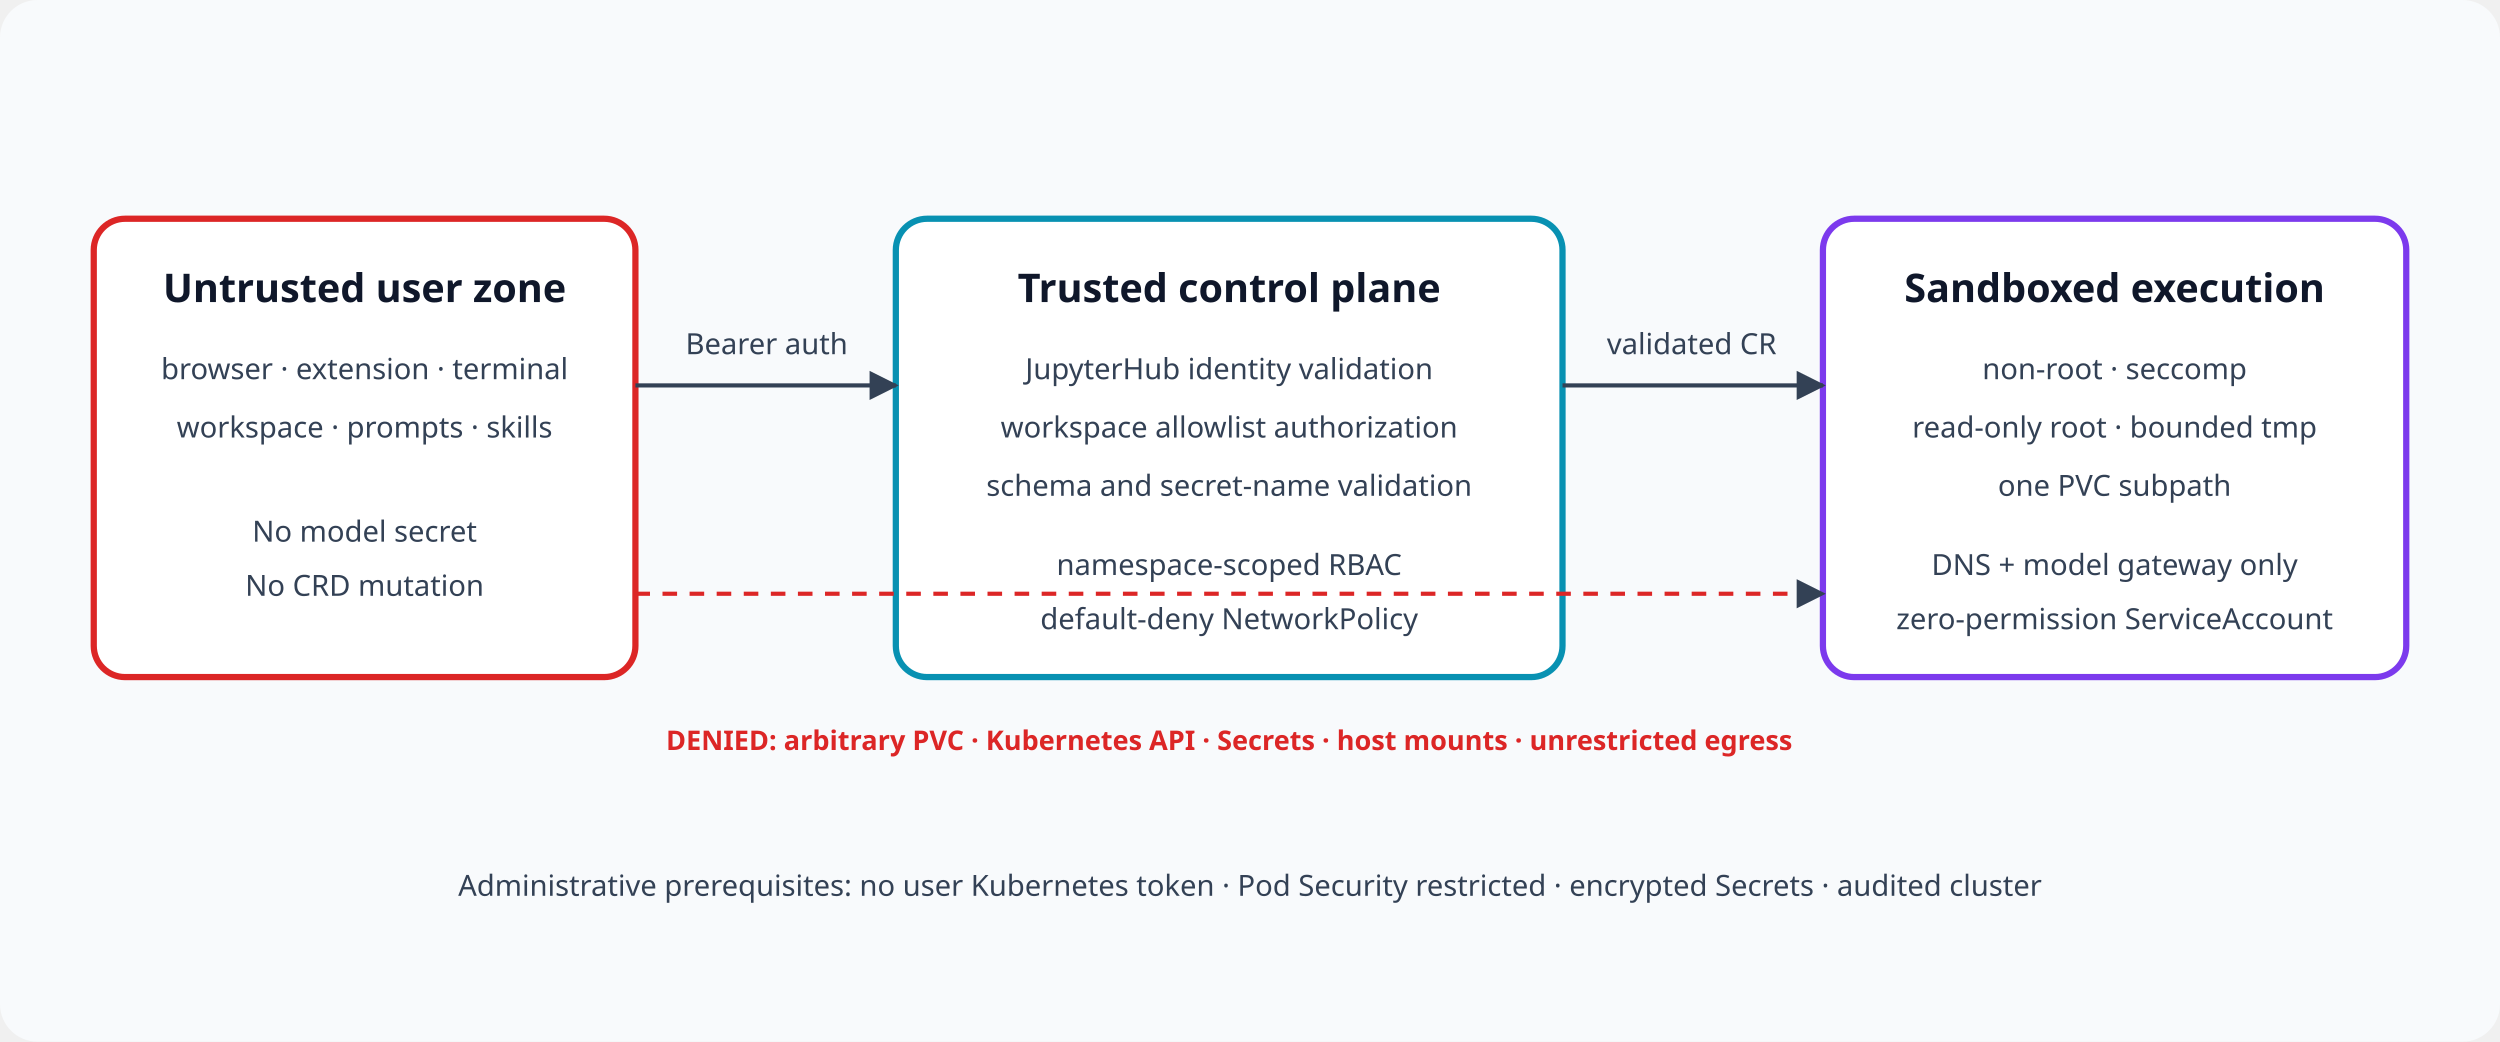
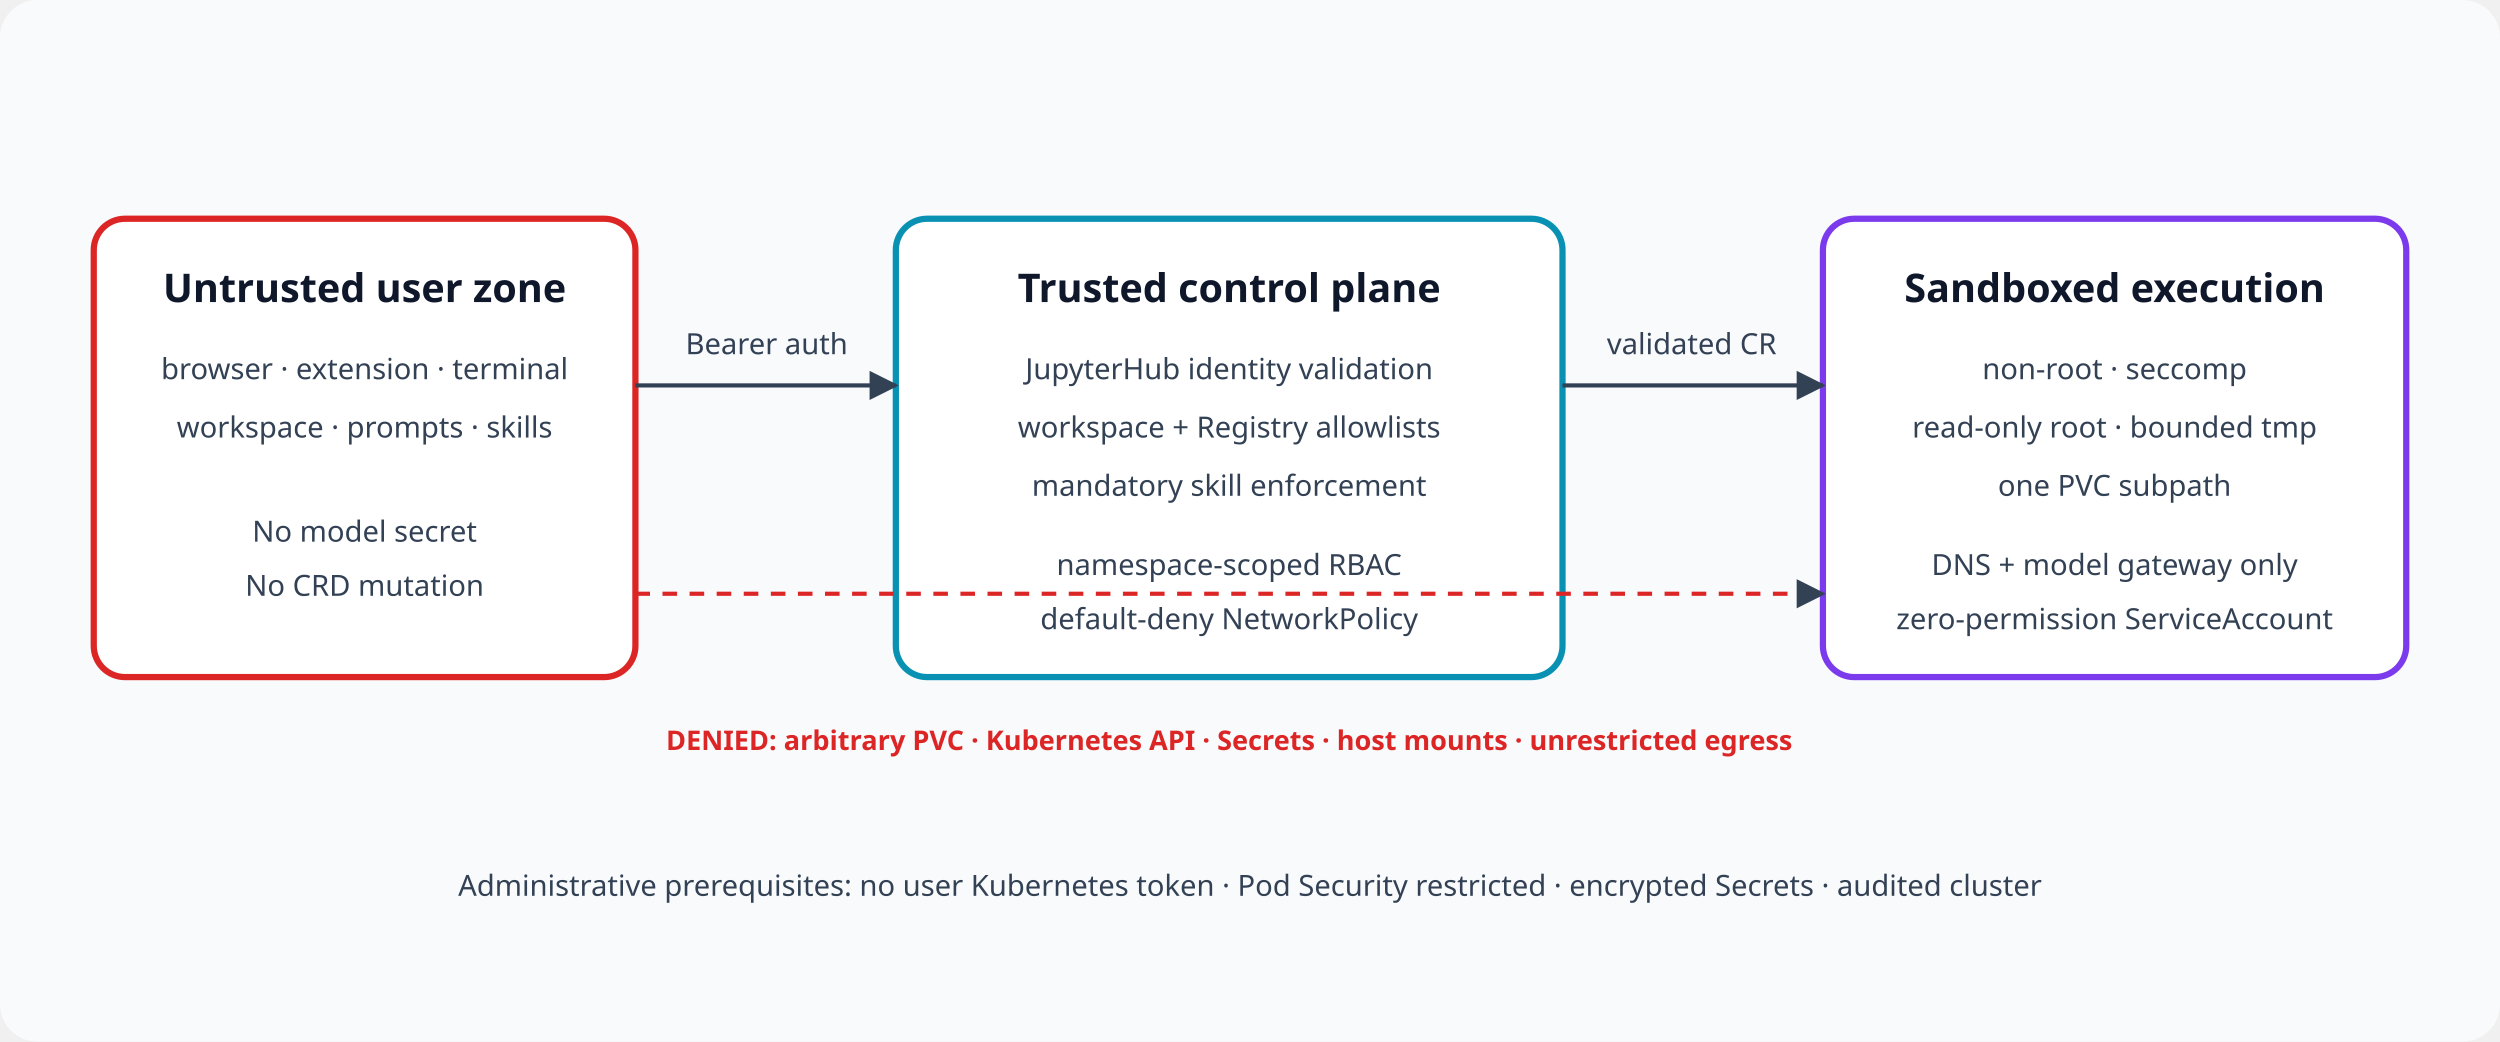
<svg xmlns="http://www.w3.org/2000/svg" width="1200" height="500" viewBox="0 0 1200 500" role="img" aria-labelledby="title desc">
  <defs>
    <style>.bg{fill:#f8fafc}.box{fill:#fff;stroke-width:3}.u{stroke:#dc2626}.t{stroke:#0891b2}.s{stroke:#7c3aed}.h{font:700 19px system-ui,sans-serif;fill:#0f172a}.p{font:14px system-ui,sans-serif;fill:#334155}.line{stroke:#334155;stroke-width:2;marker-end:url(#a)}.deny{stroke:#dc2626;stroke-dasharray:7 6}.tag{font:700 13px system-ui,sans-serif;fill:#dc2626}</style>
    <marker id="a" viewBox="0 0 10 10" refX="9" refY="5" markerWidth="7" markerHeight="7" orient="auto">
      <path d="M0 0 10 5 0 10z" fill="#334155" />
    </marker>
  </defs>
  <rect class="bg" width="1200" height="500" rx="18" />
  <rect class="box u" x="45" y="105" width="260" height="220" rx="15" />
  <text class="h" x="175" y="145" text-anchor="middle">Untrusted user zone</text>
  <text class="p" x="175" y="182" text-anchor="middle">browser · extension · terminal</text>
  <text class="p" x="175" y="210" text-anchor="middle">workspace · prompts · skills</text>
  <text class="p" x="175" y="260" text-anchor="middle">No model secret</text>
  <text class="p" x="175" y="286" text-anchor="middle">No CRD mutation</text>
  <rect class="box t" x="430" y="105" width="320" height="220" rx="15" />
  <text class="h" x="590" y="145" text-anchor="middle">Trusted control plane</text>
  <text class="p" x="590" y="182" text-anchor="middle">JupyterHub identity validation</text>
-   <text class="p" x="590" y="210" text-anchor="middle">workspace allowlist authorization</text>
-   <text class="p" x="590" y="238" text-anchor="middle">schema and secret-name validation</text>
+   <text class="p" x="590" y="210" text-anchor="middle">workspace + Registry allowlists</text>
+   <text class="p" x="590" y="238" text-anchor="middle">mandatory skill enforcement</text>
  <text class="p" x="590" y="276" text-anchor="middle">namespace-scoped RBAC</text>
  <text class="p" x="590" y="302" text-anchor="middle">default-deny NetworkPolicy</text>
  <rect class="box s" x="875" y="105" width="280" height="220" rx="15" />
  <text class="h" x="1015" y="145" text-anchor="middle">Sandboxed execution</text>
  <text class="p" x="1015" y="182" text-anchor="middle">non-root · seccomp</text>
  <text class="p" x="1015" y="210" text-anchor="middle">read-only root · bounded tmp</text>
  <text class="p" x="1015" y="238" text-anchor="middle">one PVC subpath</text>
  <text class="p" x="1015" y="276" text-anchor="middle">DNS + model gateway only</text>
  <text class="p" x="1015" y="302" text-anchor="middle">zero-permission ServiceAccount</text>
  <line class="line" x1="305" y1="185" x2="430" y2="185" />
  <text class="p" x="368" y="170" text-anchor="middle">Bearer auth</text>
  <line class="line" x1="750" y1="185" x2="875" y2="185" />
  <text class="p" x="812" y="170" text-anchor="middle">validated CR</text>
  <line class="line deny" x1="305" y1="285" x2="875" y2="285" />
  <text class="tag" x="590" y="360" text-anchor="middle">DENIED: arbitrary PVC · Kubernetes API · Secrets · host mounts · unrestricted egress</text>
  <text class="p" x="600" y="430" text-anchor="middle">Administrative prerequisites: no user Kubernetes token · Pod Security restricted · encrypted Secrets · audited cluster</text>
</svg>
